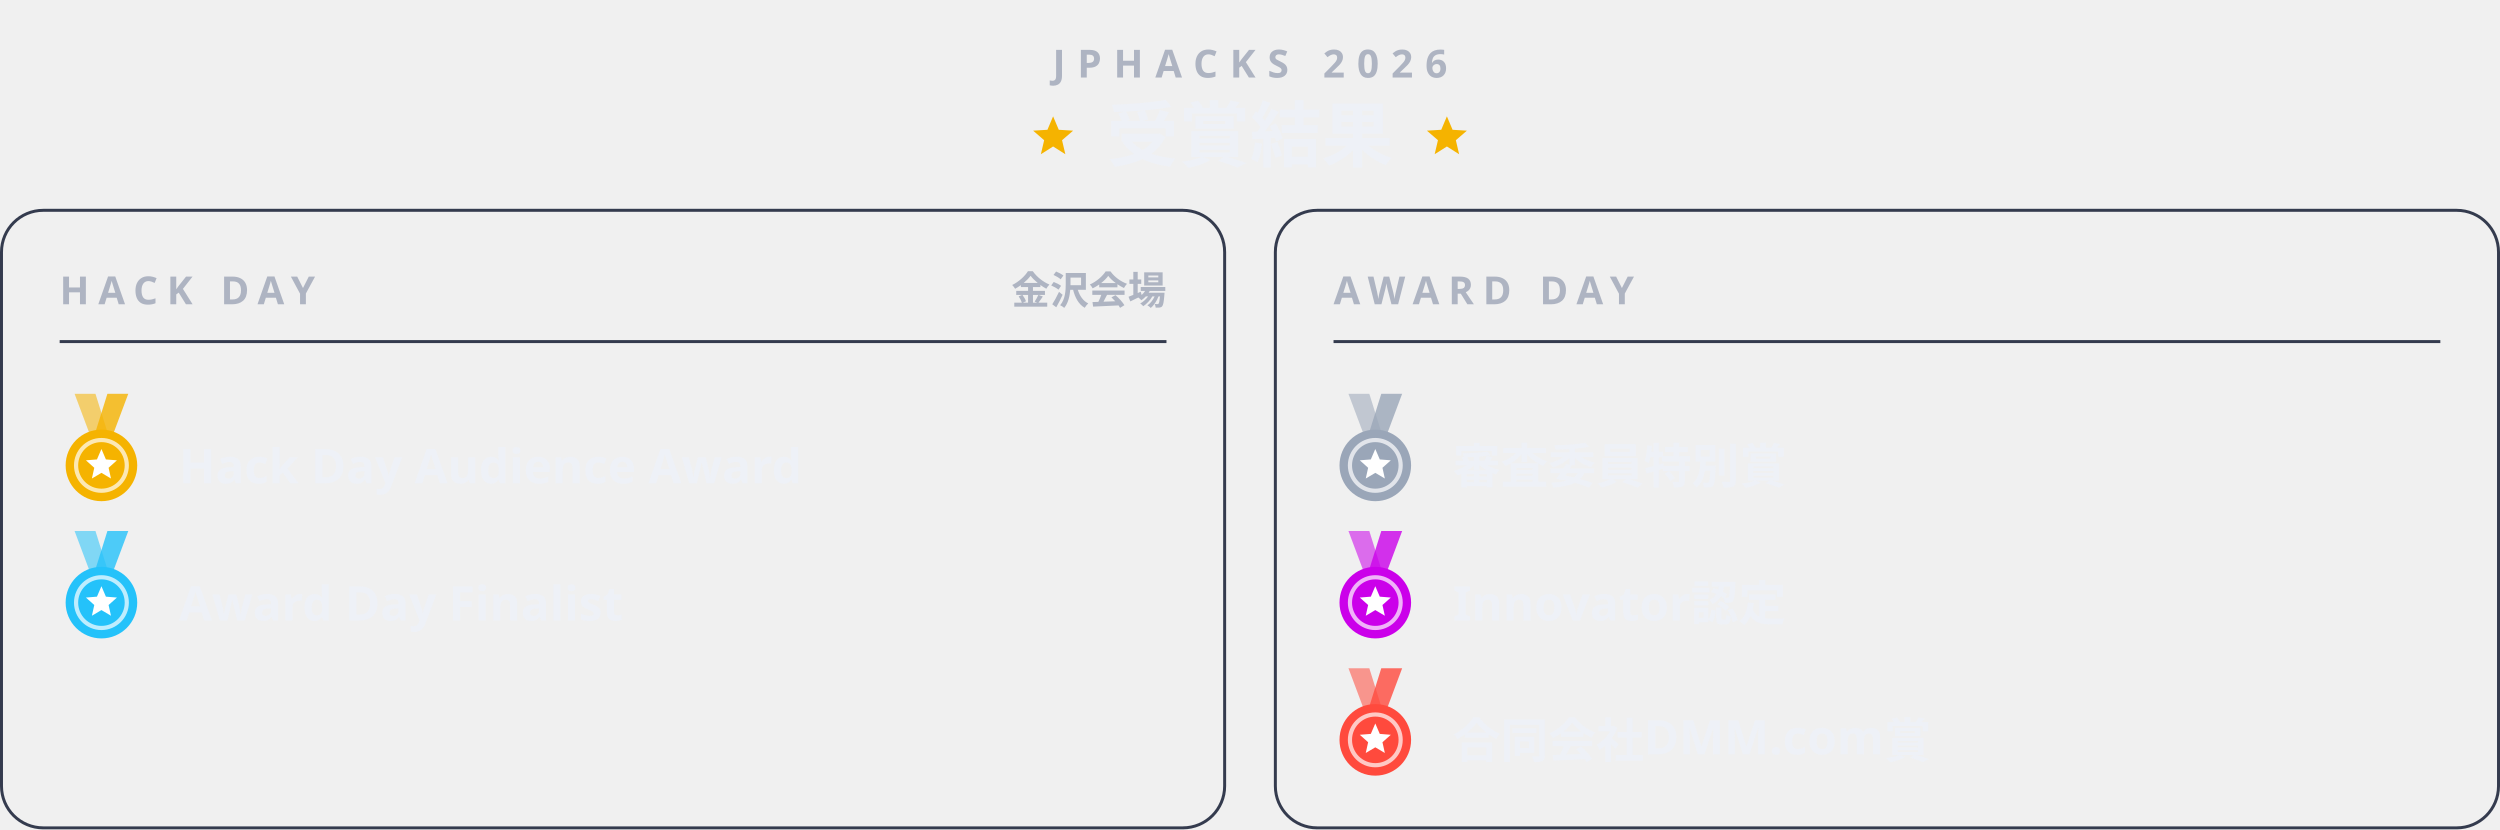
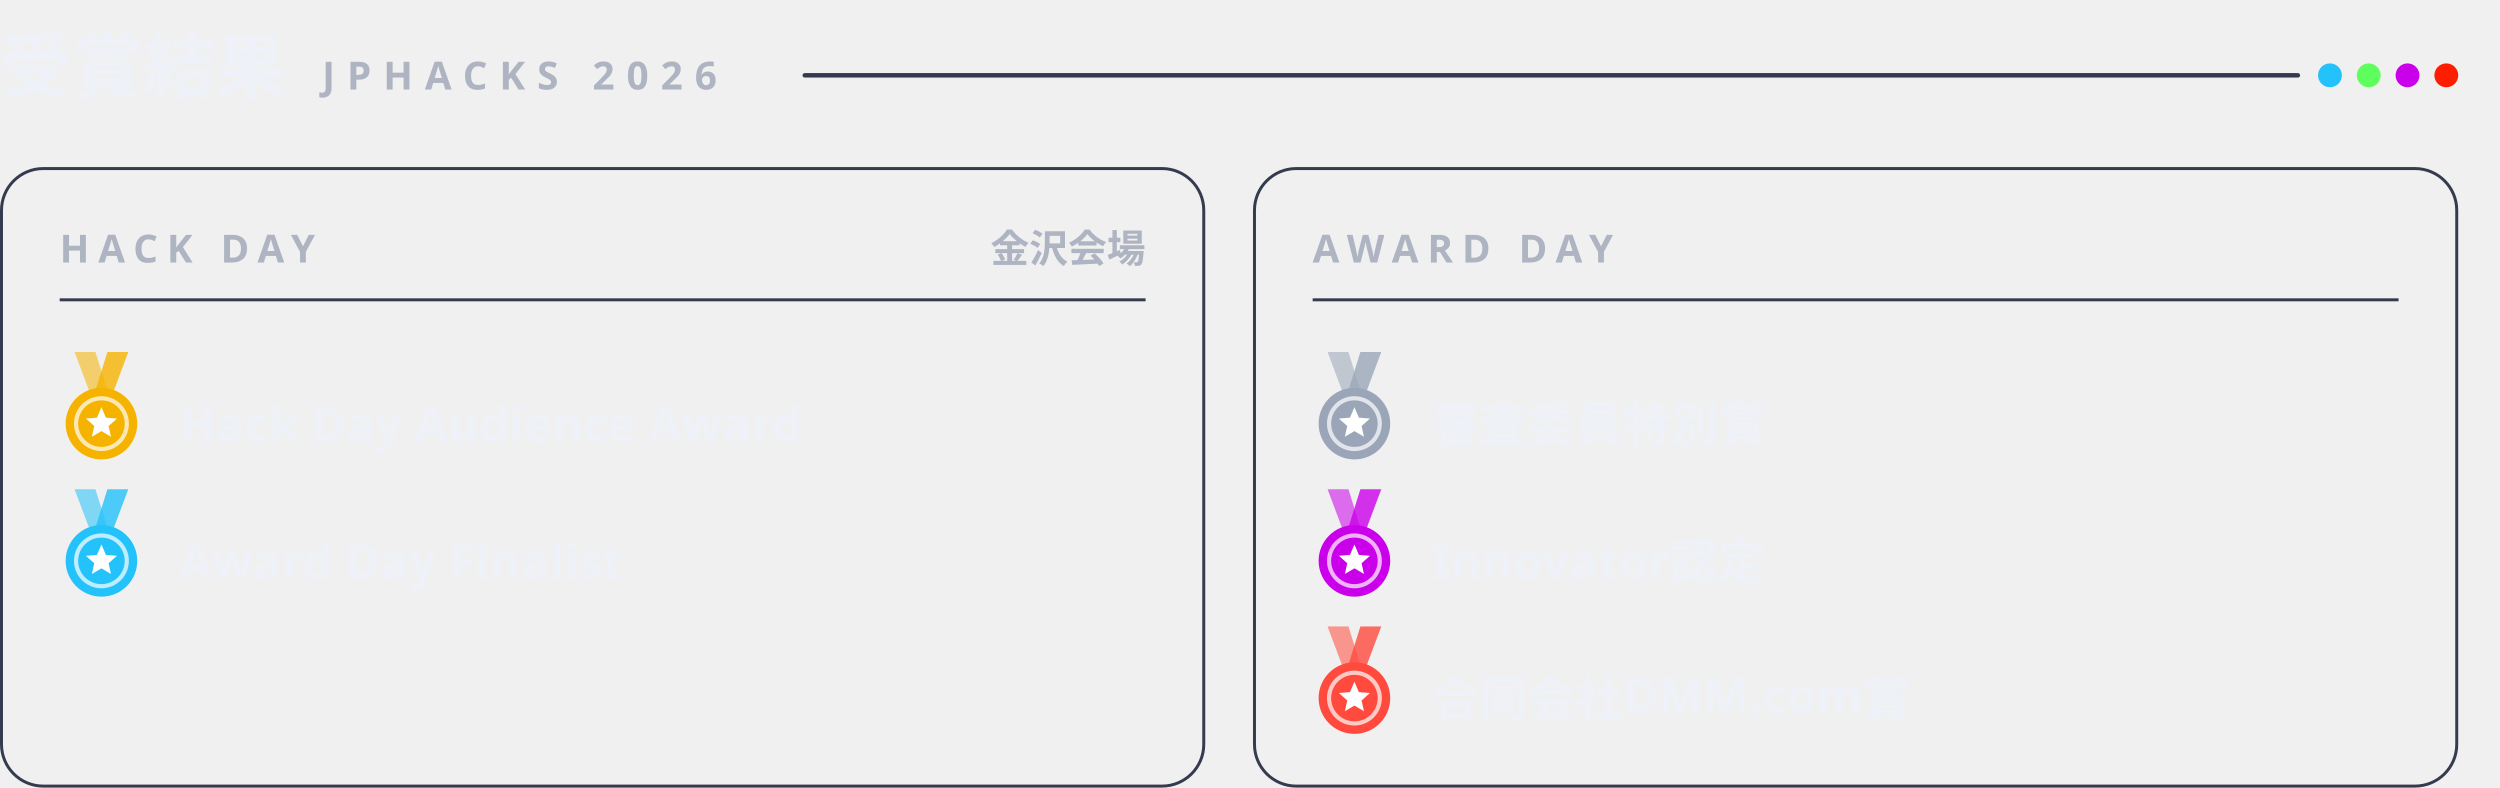
- <svg xmlns="http://www.w3.org/2000/svg" viewBox="0 0 838 278" width="838" height="278" role="img">
+ <svg xmlns="http://www.w3.org/2000/svg" viewBox="0 0 838 264" width="838" height="264" role="img">
  <defs>
    <filter id="glow" x="-30%" y="-30%" width="160%" height="160%">
      <feGaussianBlur stdDeviation="1.6" result="b" />
      <feMerge>
        <feMergeNode in="b" />
        <feMergeNode in="SourceGraphic" />
      </feMerge>
    </filter>
    <linearGradient id="brand" x1="0" y1="0" x2="1" y2="0">
      <stop offset="0" stop-color="#C03BFF" />
      <stop offset=".55" stop-color="#6F86FF" />
      <stop offset="1" stop-color="#22C4FA" />
    </linearGradient>
    <linearGradient id="bg" x1="0" y1="0" x2="1" y2="1">
      <stop offset="0" stop-color="#141827" />
      <stop offset="1" stop-color="#231B35" />
    </linearGradient>
    <style>
.jp{font-family:'Hiragino Sans','Hiragino Kaku Gothic ProN','Yu Gothic UI','Yu Gothic','Meiryo','Noto Sans JP','Noto Sans CJK JP',sans-serif}
.disp{font-family:Impact,Haettenschweiler,'Anton','Arial Narrow Bold','Arial Black',sans-serif}
.gh{font-family:-apple-system,BlinkMacSystemFont,'Segoe UI','Noto Sans',Helvetica,Arial,sans-serif}
.rnd{font-family:RcRounded,'Hiragino Maru Gothic ProN','Yu Gothic UI','Noto Sans JP',sans-serif}
.hand{font-family:RcHand,'Hiragino Maru Gothic ProN','Yu Gothic UI','Noto Sans JP',sans-serif}
.mono{font-family:ui-monospace,SFMono-Regular,'Cascadia Mono',Consolas,'Liberation Mono',monospace}

@keyframes bob{0%,100%{transform:translateY(0)}50%{transform:translateY(-5px)}}
@keyframes blink{0%,90%,100%{transform:scaleY(1)}94%{transform:scaleY(.12)}}
@keyframes flow{to{stroke-dashoffset:-28}}
@keyframes pulse{0%,100%{opacity:.55}50%{opacity:1}}
.bob{animation:bob 2.6s ease-in-out infinite}
.eyes{transform-box:fill-box;transform-origin:center;animation:blink 4.8s infinite}
.flow{stroke-dasharray:6 8;animation:flow 1.1s linear infinite}
.pulse{animation:pulse 2.4s ease-in-out infinite}
@media (prefers-reduced-motion:reduce){.bob,.eyes,.flow,.pulse{animation:none}}
</style>
  </defs>
-   <text x="419.0" y="26" class="gh" font-size="13" font-weight="700" fill="#AEB4C2" text-anchor="middle" letter-spacing="4">JPHACKS 2026</text>
-   <text x="419.0" y="54" class="gh" font-size="24" font-weight="700" fill="#EEF1F7" text-anchor="middle">受賞結果</text>
-   <polygon points="353.0,39.0 354.9,43.5 359.7,43.8 356.0,47.0 357.1,51.7 353.0,49.1 348.9,51.7 350.0,47.0 346.3,43.8 351.1,43.5" fill="#F5B300" opacity="1.0" />
-   <polygon points="485.0,39.0 486.9,43.5 491.7,43.8 488.0,47.0 489.1,51.7 485.0,49.1 480.9,51.7 482.0,47.0 478.3,43.8 483.1,43.5" fill="#F5B300" opacity="1.0" />
-   <rect x="0.5" y="70.5" width="410.0" height="207" rx="14" fill="none" stroke="#343B4E" />
-   <text x="20.0" y="102" class="gh" font-size="13" font-weight="700" fill="#AEB4C2" text-anchor="start" letter-spacing="3">HACK DAY</text>
-   <text x="391.0" y="102" class="gh" font-size="13" font-weight="600" fill="#AEB4C2" text-anchor="end">金沢会場</text>
-   <rect x="20.0" y="114" width="371.0" height="1" fill="#343B4E" />
-   <path d="M25.0 132L31.0 148L37.0 148L32.0 132Z" fill="#F5B300" opacity=".55" />
-   <path d="M43.0 132L37.0 148L31.0 148L36.0 132Z" fill="#F5B300" opacity=".8" />
-   <circle cx="34.0" cy="156" r="12" fill="#F5B300" />
-   <circle cx="34.0" cy="156" r="8.5" fill="none" stroke="#FFFFFF" stroke-width="1.4" opacity=".7" />
-   <polygon points="34.0,150.5 35.5,154.0 39.2,154.3 36.4,156.8 37.2,160.4 34.0,158.5 30.8,160.4 31.6,156.8 28.8,154.3 32.5,154.0" fill="#FFFFFF" opacity="1.0" />
-   <text x="60.0" y="162" class="gh" font-size="16" font-weight="700" fill="#EEF1F7" text-anchor="start">Hack Day Audience Award</text>
-   <path d="M25.0 178L31.0 194L37.0 194L32.0 178Z" fill="#24C2FA" opacity=".55" />
-   <path d="M43.0 178L37.0 194L31.0 194L36.0 178Z" fill="#24C2FA" opacity=".8" />
-   <circle cx="34.0" cy="202" r="12" fill="#24C2FA" />
-   <circle cx="34.0" cy="202" r="8.5" fill="none" stroke="#FFFFFF" stroke-width="1.4" opacity=".7" />
-   <polygon points="34.0,196.5 35.5,200.0 39.2,200.3 36.4,202.8 37.2,206.4 34.0,204.5 30.8,206.4 31.6,202.8 28.8,200.3 32.5,200.0" fill="#FFFFFF" opacity="1.0" />
-   <text x="60.0" y="208" class="gh" font-size="16" font-weight="700" fill="#EEF1F7" text-anchor="start">Award Day Finalist</text>
-   <rect x="427.5" y="70.5" width="410.0" height="207" rx="14" fill="none" stroke="#343B4E" />
-   <text x="447.0" y="102" class="gh" font-size="13" font-weight="700" fill="#AEB4C2" text-anchor="start" letter-spacing="3">AWARD DAY</text>
-   <rect x="447.0" y="114" width="371.0" height="1" fill="#343B4E" />
-   <path d="M452.0 132L458.0 148L464.0 148L459.0 132Z" fill="#9AA6B8" opacity=".55" />
-   <path d="M470.0 132L464.0 148L458.0 148L463.0 132Z" fill="#9AA6B8" opacity=".8" />
-   <circle cx="461.0" cy="156" r="12" fill="#9AA6B8" />
-   <circle cx="461.0" cy="156" r="8.5" fill="none" stroke="#FFFFFF" stroke-width="1.4" opacity=".7" />
-   <polygon points="461.0,150.5 462.5,154.0 466.2,154.3 463.4,156.8 464.2,160.4 461.0,158.5 457.8,160.4 458.6,156.8 455.8,154.3 459.5,154.0" fill="#FFFFFF" opacity="1.0" />
-   <text x="487.0" y="162" class="gh" font-size="16" font-weight="700" fill="#EEF1F7" text-anchor="start">審査委員特別賞</text>
-   <path d="M452.0 178L458.0 194L464.0 194L459.0 178Z" fill="#CB00EA" opacity=".55" />
-   <path d="M470.0 178L464.0 194L458.0 194L463.0 178Z" fill="#CB00EA" opacity=".8" />
-   <circle cx="461.0" cy="202" r="12" fill="#CB00EA" />
-   <circle cx="461.0" cy="202" r="8.5" fill="none" stroke="#FFFFFF" stroke-width="1.4" opacity=".7" />
-   <polygon points="461.0,196.5 462.5,200.0 466.2,200.3 463.4,202.8 464.2,206.4 461.0,204.5 457.8,206.4 458.6,202.8 455.8,200.3 459.5,200.0" fill="#FFFFFF" opacity="1.0" />
-   <text x="487.0" y="208" class="gh" font-size="16" font-weight="700" fill="#EEF1F7" text-anchor="start">Innovator認定</text>
-   <path d="M452.0 224L458.0 240L464.0 240L459.0 224Z" fill="#FF4A3D" opacity=".55" />
-   <path d="M470.0 224L464.0 240L458.0 240L463.0 224Z" fill="#FF4A3D" opacity=".8" />
-   <circle cx="461.0" cy="248" r="12" fill="#FF4A3D" />
-   <circle cx="461.0" cy="248" r="8.5" fill="none" stroke="#FFFFFF" stroke-width="1.4" opacity=".7" />
-   <polygon points="461.0,242.5 462.5,246.0 466.2,246.3 463.4,248.8 464.2,252.4 461.0,250.5 457.8,252.4 458.6,248.8 455.8,246.3 459.5,246.0" fill="#FFFFFF" opacity="1.0" />
-   <text x="487.0" y="254" class="gh" font-size="16" font-weight="700" fill="#EEF1F7" text-anchor="start">合同会社DMM.com賞</text>
+   <text x="0" y="31" class="gh" font-size="24" font-weight="700" fill="#EEF1F7" text-anchor="start">受賞結果</text>
+   <text x="108" y="30" class="gh" font-size="13" font-weight="600" fill="#AEB4C2" text-anchor="start" letter-spacing="4">JPHACKS 2026</text>
+   <rect x="269" y="24.5" width="502" height="1.5" rx=".75" fill="#343B4E" />
+   <circle cx="781" cy="25.25" r="4" fill="#24C2FA" />
+   <circle cx="794" cy="25.25" r="4" fill="#5EFF5D" />
+   <circle cx="807" cy="25.25" r="4" fill="#CB00EA" />
+   <circle cx="820" cy="25.25" r="4" fill="#FF1D00" />
+   <rect x="0.5" y="56.5" width="403.0" height="207" rx="14" fill="none" stroke="#343B4E" />
+   <text x="20.0" y="88" class="gh" font-size="13" font-weight="700" fill="#AEB4C2" text-anchor="start" letter-spacing="3">HACK DAY</text>
+   <text x="384.0" y="88" class="gh" font-size="13" font-weight="600" fill="#AEB4C2" text-anchor="end">金沢会場</text>
+   <rect x="20.0" y="100" width="364.0" height="1" fill="#343B4E" />
+   <path d="M25.0 118L31.0 134L37.0 134L32.0 118Z" fill="#F5B300" opacity=".55" />
+   <path d="M43.0 118L37.0 134L31.0 134L36.0 118Z" fill="#F5B300" opacity=".8" />
+   <circle cx="34.0" cy="142" r="12" fill="#F5B300" />
+   <circle cx="34.0" cy="142" r="8.5" fill="none" stroke="#FFFFFF" stroke-width="1.4" opacity=".7" />
+   <polygon points="34.0,136.5 35.5,140.0 39.2,140.3 36.4,142.8 37.2,146.4 34.0,144.5 30.8,146.4 31.6,142.8 28.8,140.3 32.5,140.0" fill="#FFFFFF" opacity="1.0" />
+   <text x="60.0" y="148" class="gh" font-size="16" font-weight="700" fill="#EEF1F7" text-anchor="start">Hack Day Audience Award</text>
+   <path d="M25.0 164L31.0 180L37.0 180L32.0 164Z" fill="#24C2FA" opacity=".55" />
+   <path d="M43.0 164L37.0 180L31.0 180L36.0 164Z" fill="#24C2FA" opacity=".8" />
+   <circle cx="34.0" cy="188" r="12" fill="#24C2FA" />
+   <circle cx="34.0" cy="188" r="8.5" fill="none" stroke="#FFFFFF" stroke-width="1.4" opacity=".7" />
+   <polygon points="34.0,182.5 35.5,186.0 39.2,186.3 36.4,188.8 37.2,192.4 34.0,190.5 30.8,192.4 31.6,188.8 28.8,186.3 32.5,186.0" fill="#FFFFFF" opacity="1.0" />
+   <text x="60.0" y="194" class="gh" font-size="16" font-weight="700" fill="#EEF1F7" text-anchor="start">Award Day Finalist</text>
+   <rect x="420.5" y="56.5" width="403.0" height="207" rx="14" fill="none" stroke="#343B4E" />
+   <text x="440.0" y="88" class="gh" font-size="13" font-weight="700" fill="#AEB4C2" text-anchor="start" letter-spacing="3">AWARD DAY</text>
+   <rect x="440.0" y="100" width="364.0" height="1" fill="#343B4E" />
+   <path d="M445.0 118L451.0 134L457.0 134L452.0 118Z" fill="#9AA6B8" opacity=".55" />
+   <path d="M463.0 118L457.0 134L451.0 134L456.0 118Z" fill="#9AA6B8" opacity=".8" />
+   <circle cx="454.0" cy="142" r="12" fill="#9AA6B8" />
+   <circle cx="454.0" cy="142" r="8.5" fill="none" stroke="#FFFFFF" stroke-width="1.4" opacity=".7" />
+   <polygon points="454.0,136.5 455.5,140.0 459.2,140.3 456.4,142.8 457.2,146.4 454.0,144.5 450.8,146.4 451.6,142.8 448.8,140.3 452.5,140.0" fill="#FFFFFF" opacity="1.0" />
+   <text x="480.0" y="148" class="gh" font-size="16" font-weight="700" fill="#EEF1F7" text-anchor="start">審査委員特別賞</text>
+   <path d="M445.0 164L451.0 180L457.0 180L452.0 164Z" fill="#CB00EA" opacity=".55" />
+   <path d="M463.0 164L457.0 180L451.0 180L456.0 164Z" fill="#CB00EA" opacity=".8" />
+   <circle cx="454.0" cy="188" r="12" fill="#CB00EA" />
+   <circle cx="454.0" cy="188" r="8.5" fill="none" stroke="#FFFFFF" stroke-width="1.4" opacity=".7" />
+   <polygon points="454.0,182.5 455.5,186.0 459.2,186.3 456.4,188.8 457.2,192.4 454.0,190.5 450.8,192.4 451.6,188.8 448.8,186.3 452.5,186.0" fill="#FFFFFF" opacity="1.0" />
+   <text x="480.0" y="194" class="gh" font-size="16" font-weight="700" fill="#EEF1F7" text-anchor="start">Innovator認定</text>
+   <path d="M445.0 210L451.0 226L457.0 226L452.0 210Z" fill="#FF4A3D" opacity=".55" />
+   <path d="M463.0 210L457.0 226L451.0 226L456.0 210Z" fill="#FF4A3D" opacity=".8" />
+   <circle cx="454.0" cy="234" r="12" fill="#FF4A3D" />
+   <circle cx="454.0" cy="234" r="8.5" fill="none" stroke="#FFFFFF" stroke-width="1.4" opacity=".7" />
+   <polygon points="454.0,228.5 455.5,232.0 459.2,232.3 456.4,234.8 457.2,238.4 454.0,236.5 450.8,238.4 451.6,234.8 448.8,232.3 452.5,232.0" fill="#FFFFFF" opacity="1.0" />
+   <text x="480.0" y="240" class="gh" font-size="16" font-weight="700" fill="#EEF1F7" text-anchor="start">合同会社DMM.com賞</text>
</svg>
